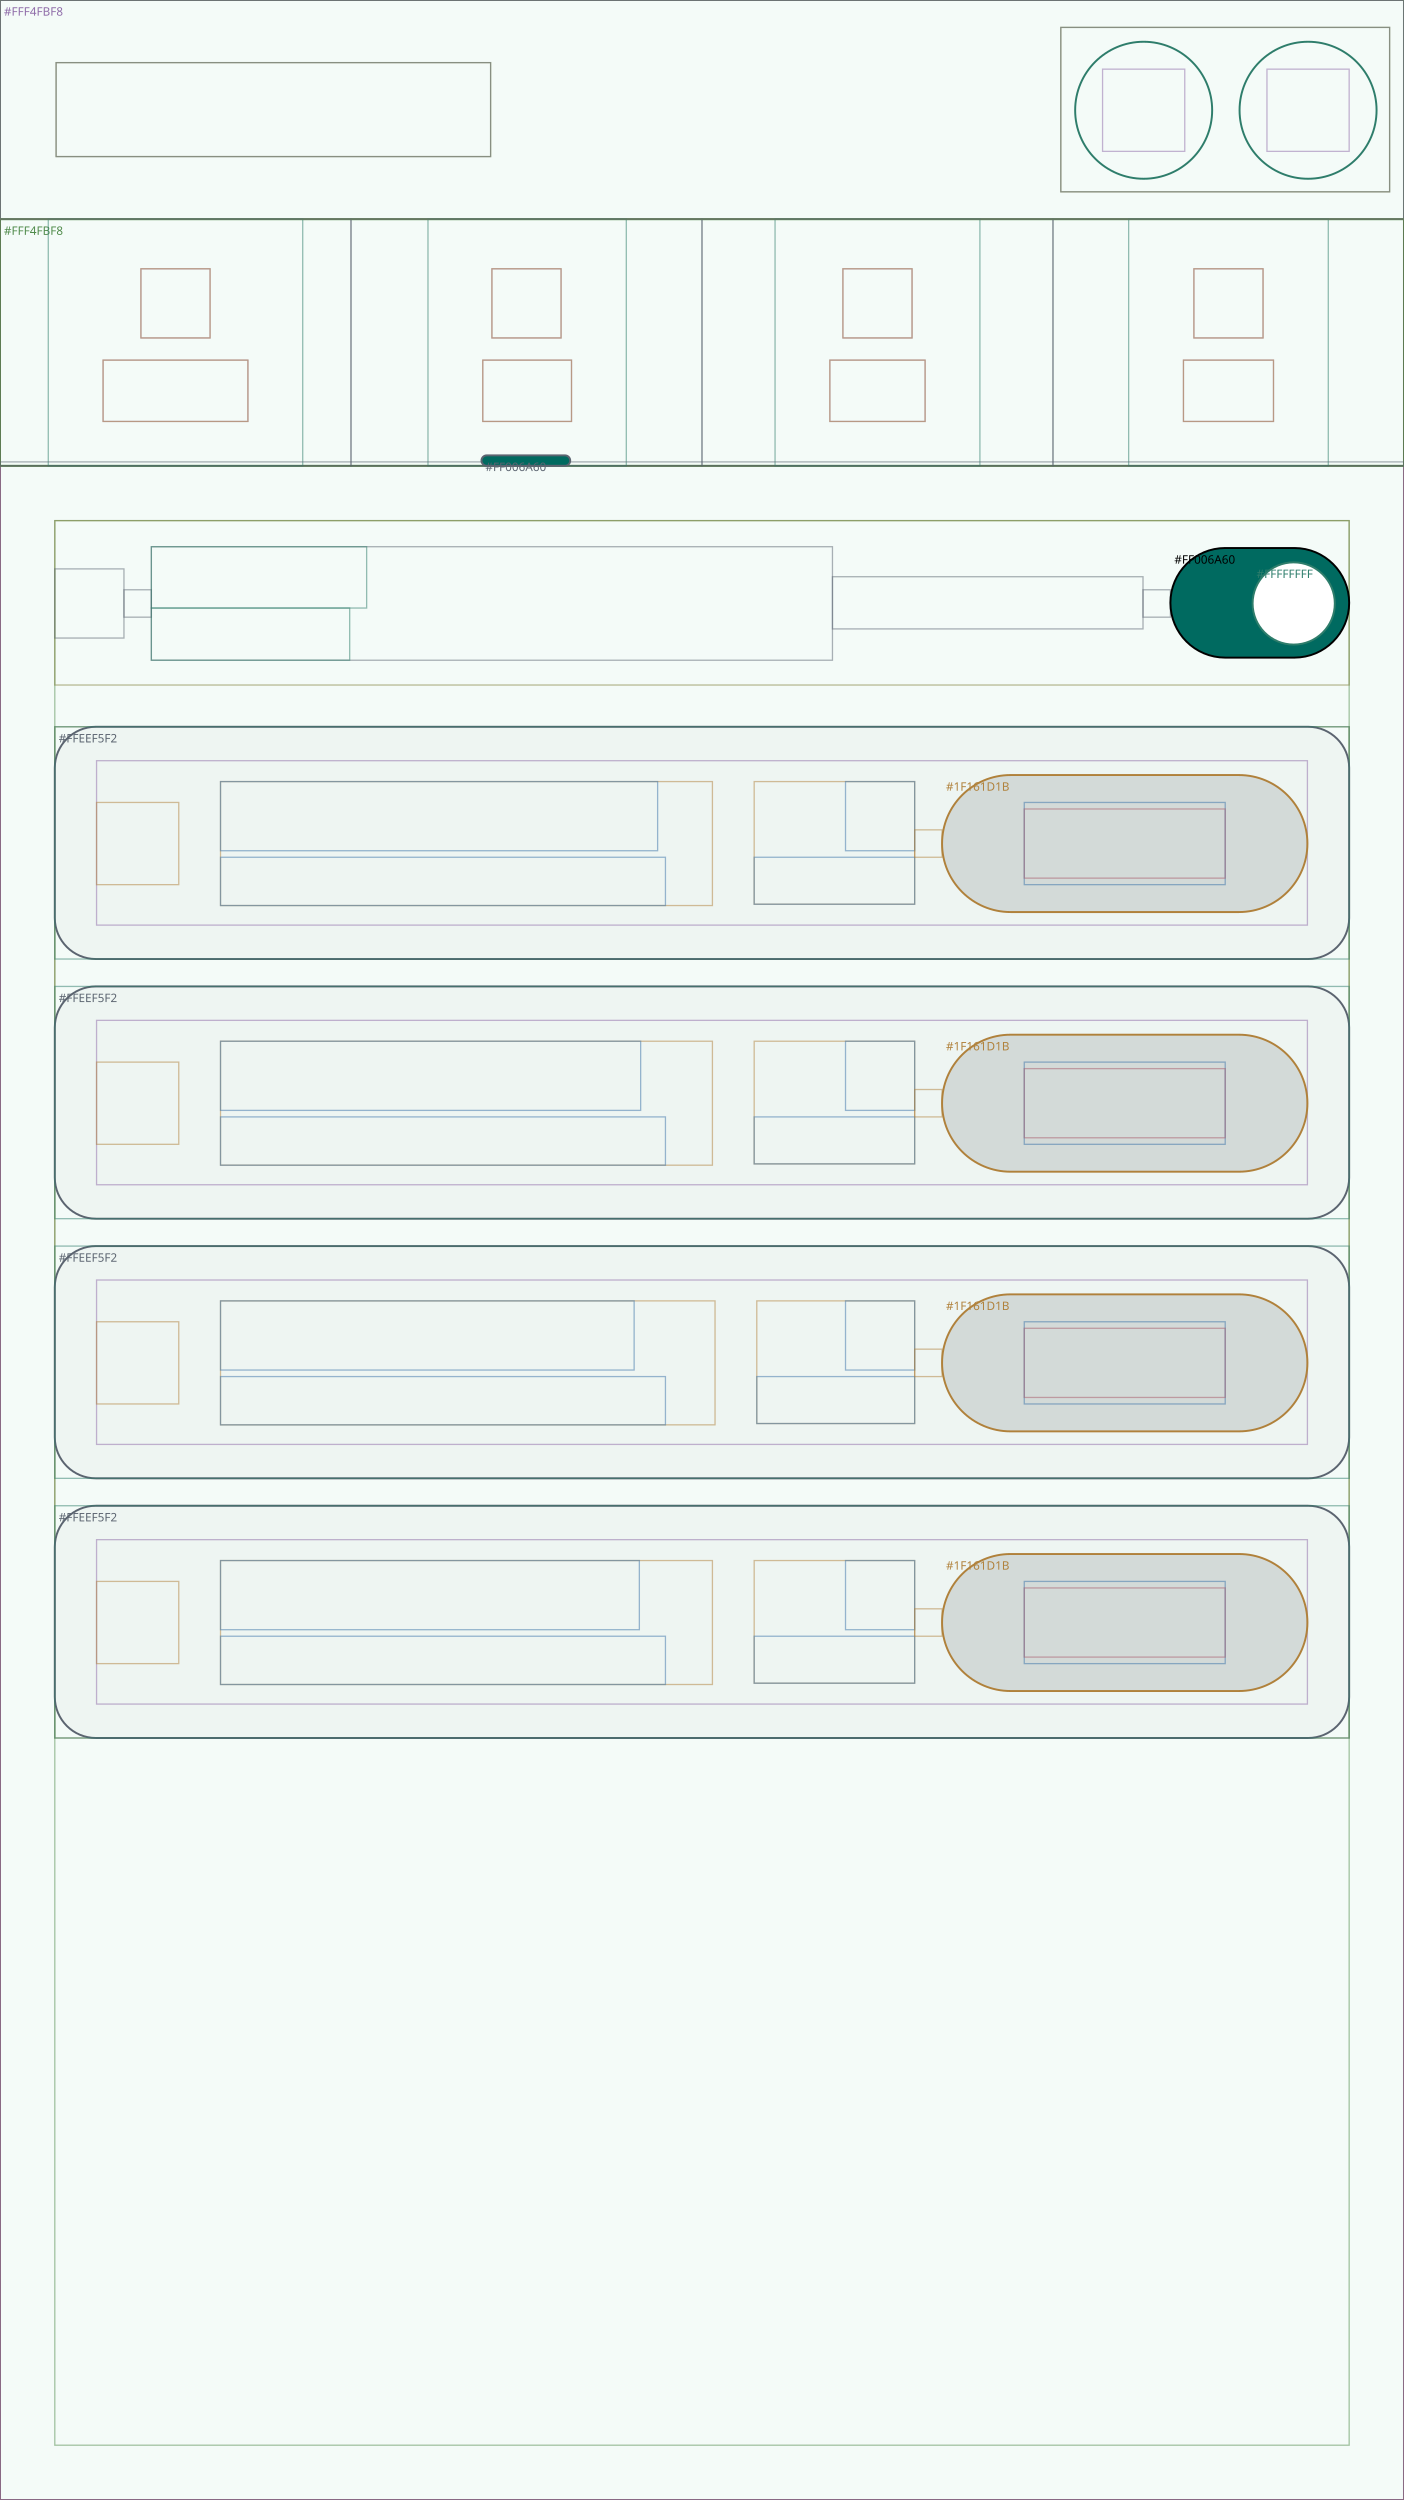
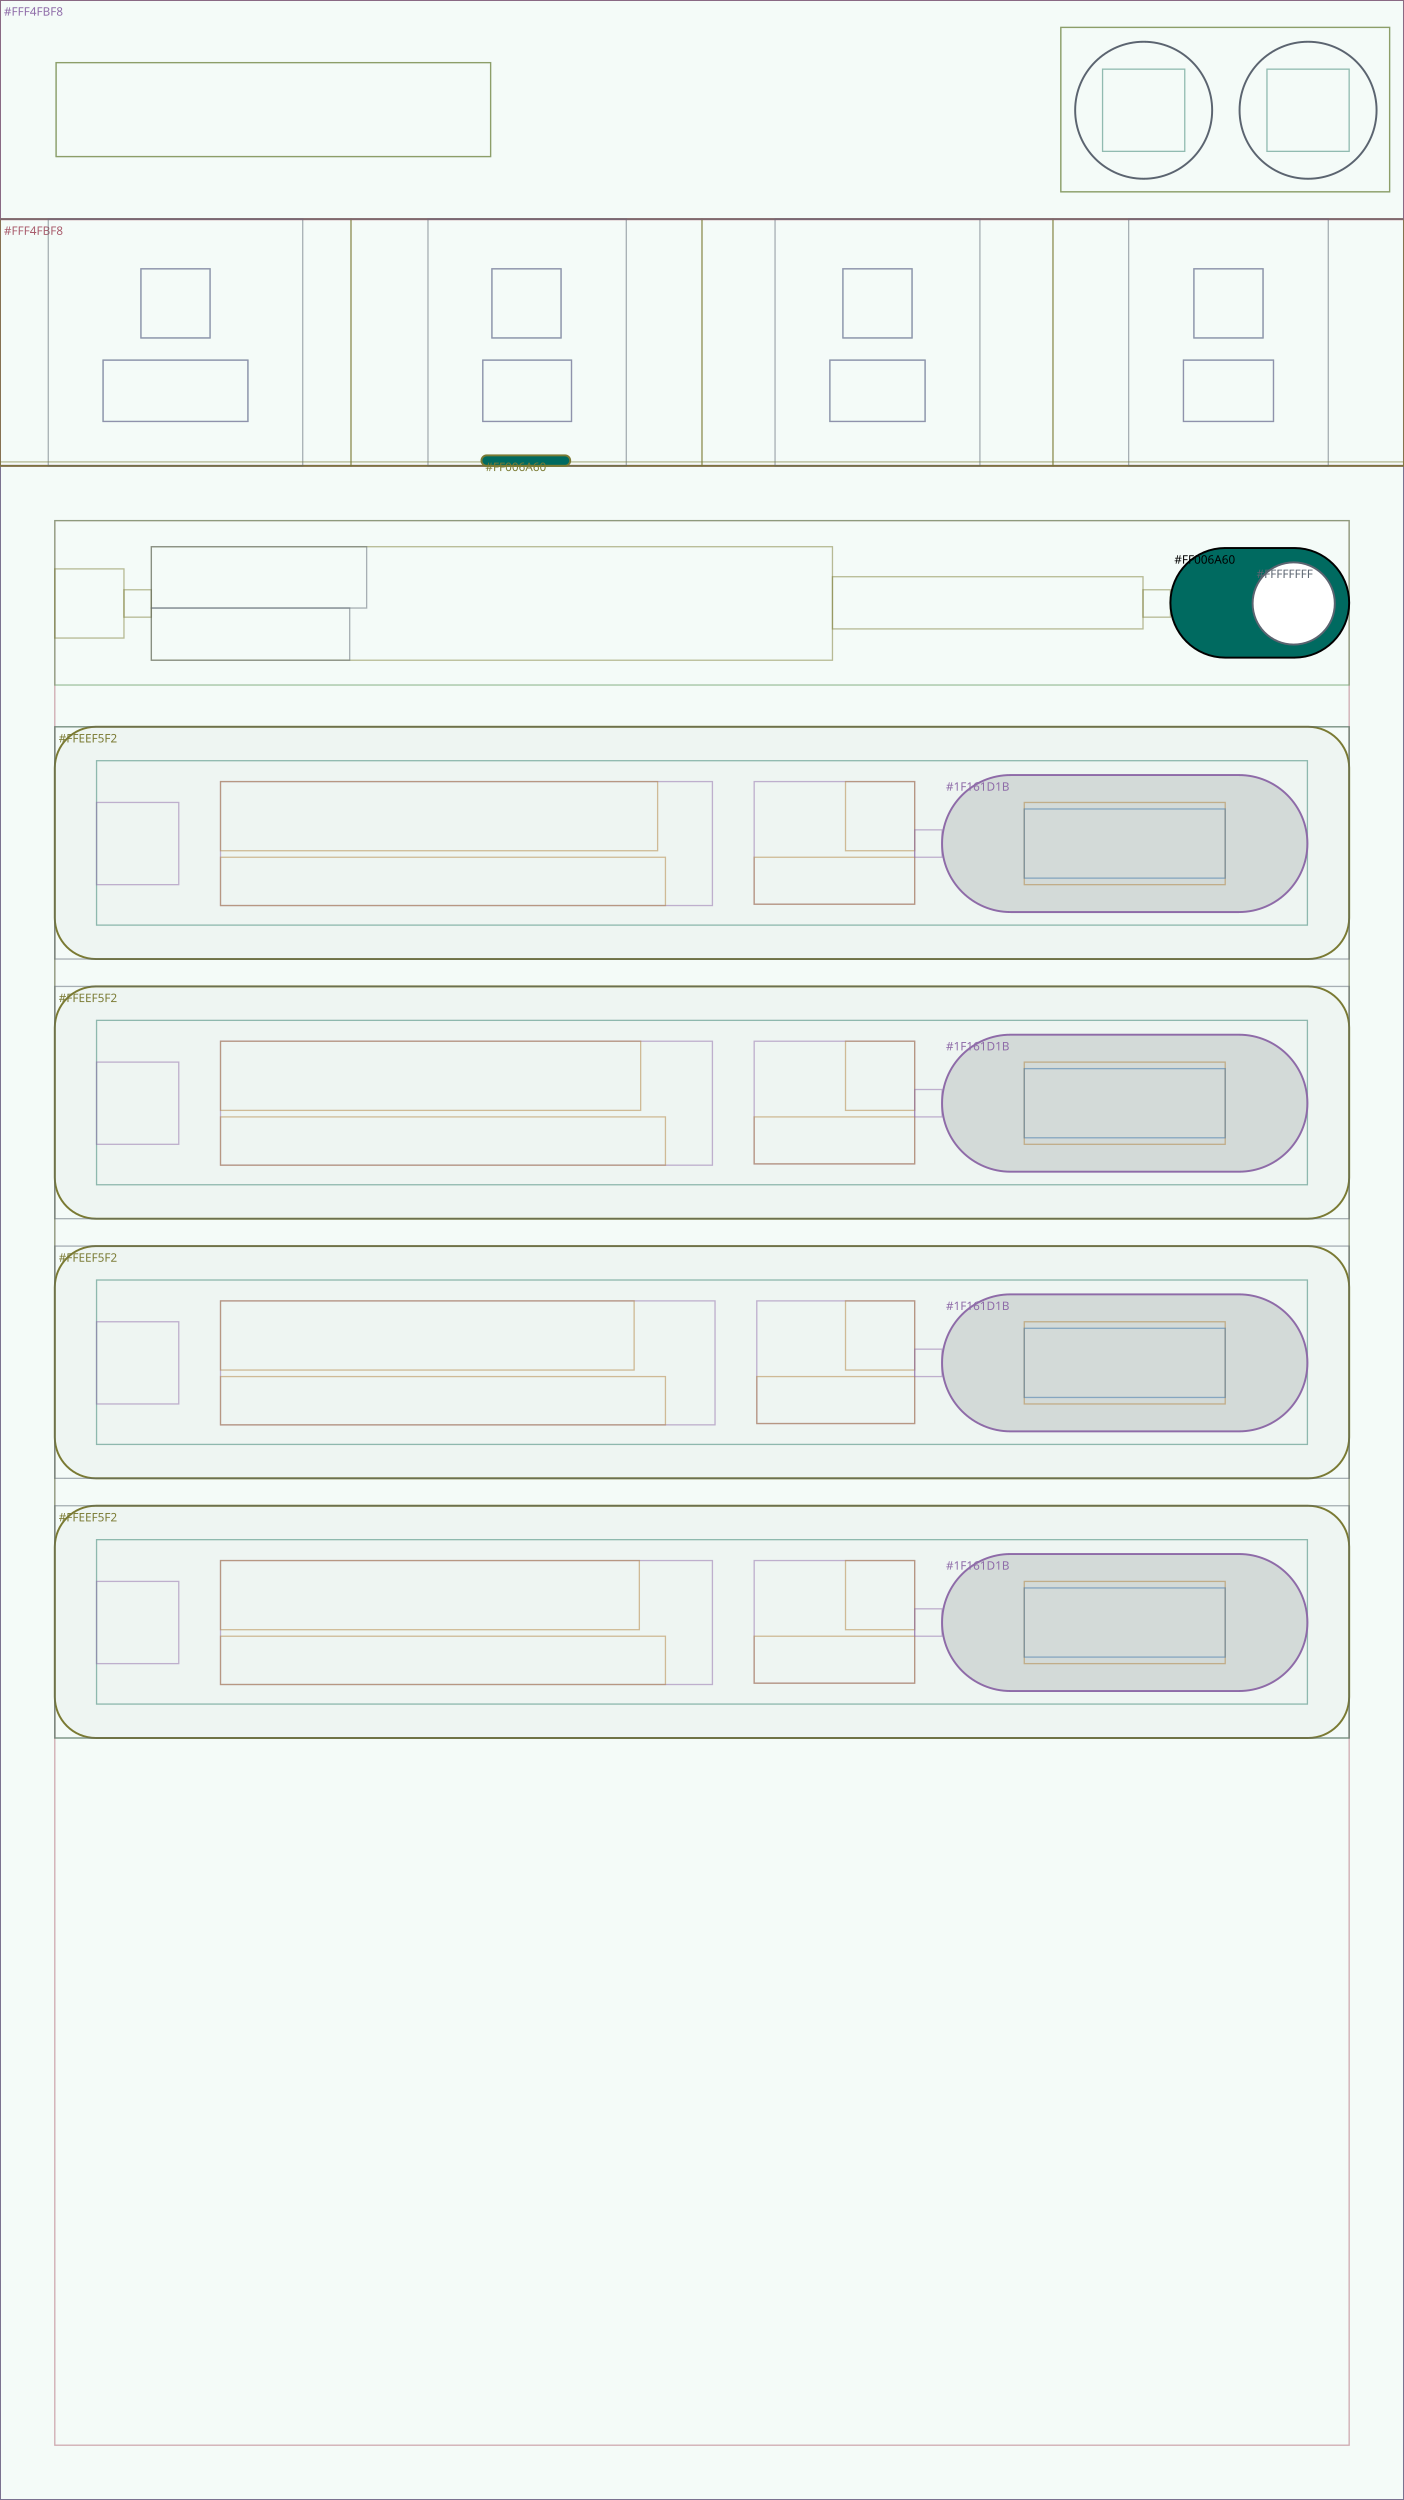
<svg xmlns="http://www.w3.org/2000/svg" viewBox="0 0 1076 1916" width="1076" height="1916" role="img" aria-label="app/PlayStorePhoneScannerBle layout wireframe">
  <rect width="1076" height="1916" fill="#ffffff" />
  <g>
    <rect x="0" y="0" width="1076" height="1916" fill="none" fill-opacity="0" stroke="#5B6470" stroke-width="1" stroke-opacity="0.5" />
  </g>
  <g>
    <rect x="0" y="0" width="1076" height="1916" fill="none" fill-opacity="0" stroke="#2E7D6B" stroke-width="1" stroke-opacity="0.5" />
  </g>
  <g>
    <rect x="0" y="0" width="1076" height="1916" fill="#F4FBF8" fill-opacity="1" stroke="#8E6BA8" stroke-width="1.5" stroke-opacity="1" />
    <text x="3" y="12" font-family="system-ui, sans-serif" font-size="9" fill="#8E6BA8">#FFF4FBF8</text>
  </g>
  <g>
    <rect x="0" y="0" width="1076" height="1916" fill="none" fill-opacity="0" stroke="#B0813B" stroke-width="1" stroke-opacity="0.5" />
  </g>
  <g>
-     <rect x="0" y="0" width="1076" height="1916" fill="none" fill-opacity="0" stroke="#3B72A8" stroke-width="1" stroke-opacity="0.5" />
-   </g>
-   <g>
-     <rect x="0" y="168" width="1076" height="1748" fill="none" fill-opacity="0" stroke="#A85B6B" stroke-width="1" stroke-opacity="0.5" />
-   </g>
-   <g>
-     <rect x="0" y="168" width="1076" height="189" fill="#F4FBF8" fill-opacity="1" stroke="#4F8A4A" stroke-width="1.5" stroke-opacity="1" />
-     <text x="3" y="180" font-family="system-ui, sans-serif" font-size="9" fill="#4F8A4A">#FFF4FBF8</text>
-   </g>
-   <g>
-     <rect x="0" y="168" width="1076" height="189" fill="none" fill-opacity="0" stroke="#7A7A33" stroke-width="1" stroke-opacity="0.5" />
-   </g>
-   <g>
-     <rect x="0" y="168" width="269" height="189" fill="none" fill-opacity="0" stroke="#5B6470" stroke-width="1" stroke-opacity="0.5" />
-   </g>
-   <g>
-     <rect x="37" y="168" width="195" height="189" fill="none" fill-opacity="0" stroke="#2E7D6B" stroke-width="1" stroke-opacity="0.5" />
+     <rect x="0" y="168" width="1076" height="1748" fill="none" fill-opacity="0" stroke="#3B72A8" stroke-width="1" stroke-opacity="0.5" />
+   </g>
+   <g>
+     <rect x="0" y="168" width="1076" height="189" fill="#F4FBF8" fill-opacity="1" stroke="#A85B6B" stroke-width="1.5" stroke-opacity="1" />
+     <text x="3" y="180" font-family="system-ui, sans-serif" font-size="9" fill="#A85B6B">#FFF4FBF8</text>
+   </g>
+   <g>
+     <rect x="0" y="168" width="1076" height="189" fill="none" fill-opacity="0" stroke="#4F8A4A" stroke-width="1" stroke-opacity="0.5" />
+   </g>
+   <g>
+     <rect x="0" y="168" width="269" height="189" fill="none" fill-opacity="0" stroke="#7A7A33" stroke-width="1" stroke-opacity="0.5" />
+   </g>
+   <g>
+     <rect x="37" y="168" width="195" height="189" fill="none" fill-opacity="0" stroke="#5B6470" stroke-width="1" stroke-opacity="0.5" />
+   </g>
+   <g>
+     <rect x="79" y="276" width="111" height="47" fill="none" fill-opacity="0" stroke="#2E7D6B" stroke-width="1" stroke-opacity="0.5" />
  </g>
  <g>
    <rect x="79" y="276" width="111" height="47" fill="none" fill-opacity="0" stroke="#8E6BA8" stroke-width="1" stroke-opacity="0.5" />
  </g>
  <g>
-     <rect x="79" y="276" width="111" height="47" fill="none" fill-opacity="0" stroke="#B0813B" stroke-width="1" stroke-opacity="0.5" />
+     <rect x="108" y="206" width="53" height="53" fill="none" fill-opacity="0" stroke="#2E7D6B" stroke-width="1" stroke-opacity="0.5" />
  </g>
  <g>
    <rect x="108" y="206" width="53" height="53" fill="none" fill-opacity="0" stroke="#8E6BA8" stroke-width="1" stroke-opacity="0.5" />
  </g>
  <g>
-     <rect x="108" y="206" width="53" height="53" fill="none" fill-opacity="0" stroke="#B0813B" stroke-width="1" stroke-opacity="0.5" />
-   </g>
-   <g>
-     <rect x="269" y="168" width="269" height="189" fill="none" fill-opacity="0" stroke="#5B6470" stroke-width="1" stroke-opacity="0.5" />
-   </g>
-   <g>
-     <rect x="328" y="168" width="152" height="189" fill="none" fill-opacity="0" stroke="#2E7D6B" stroke-width="1" stroke-opacity="0.5" />
+     <rect x="269" y="168" width="269" height="189" fill="none" fill-opacity="0" stroke="#7A7A33" stroke-width="1" stroke-opacity="0.5" />
+   </g>
+   <g>
+     <rect x="328" y="168" width="152" height="189" fill="none" fill-opacity="0" stroke="#5B6470" stroke-width="1" stroke-opacity="0.5" />
+   </g>
+   <g>
+     <rect x="370" y="276" width="68" height="47" fill="none" fill-opacity="0" stroke="#2E7D6B" stroke-width="1" stroke-opacity="0.5" />
  </g>
  <g>
    <rect x="370" y="276" width="68" height="47" fill="none" fill-opacity="0" stroke="#8E6BA8" stroke-width="1" stroke-opacity="0.5" />
  </g>
  <g>
-     <rect x="370" y="276" width="68" height="47" fill="none" fill-opacity="0" stroke="#B0813B" stroke-width="1" stroke-opacity="0.5" />
+     <rect x="377" y="206" width="53" height="53" fill="none" fill-opacity="0" stroke="#2E7D6B" stroke-width="1" stroke-opacity="0.5" />
  </g>
  <g>
    <rect x="377" y="206" width="53" height="53" fill="none" fill-opacity="0" stroke="#8E6BA8" stroke-width="1" stroke-opacity="0.5" />
  </g>
  <g>
-     <rect x="377" y="206" width="53" height="53" fill="none" fill-opacity="0" stroke="#B0813B" stroke-width="1" stroke-opacity="0.5" />
-   </g>
-   <g>
-     <rect x="538" y="168" width="269" height="189" fill="none" fill-opacity="0" stroke="#5B6470" stroke-width="1" stroke-opacity="0.5" />
-   </g>
-   <g>
-     <rect x="594" y="168" width="157" height="189" fill="none" fill-opacity="0" stroke="#2E7D6B" stroke-width="1" stroke-opacity="0.5" />
+     <rect x="538" y="168" width="269" height="189" fill="none" fill-opacity="0" stroke="#7A7A33" stroke-width="1" stroke-opacity="0.5" />
+   </g>
+   <g>
+     <rect x="594" y="168" width="157" height="189" fill="none" fill-opacity="0" stroke="#5B6470" stroke-width="1" stroke-opacity="0.5" />
+   </g>
+   <g>
+     <rect x="636" y="276" width="73" height="47" fill="none" fill-opacity="0" stroke="#2E7D6B" stroke-width="1" stroke-opacity="0.5" />
  </g>
  <g>
    <rect x="636" y="276" width="73" height="47" fill="none" fill-opacity="0" stroke="#8E6BA8" stroke-width="1" stroke-opacity="0.5" />
  </g>
  <g>
-     <rect x="636" y="276" width="73" height="47" fill="none" fill-opacity="0" stroke="#B0813B" stroke-width="1" stroke-opacity="0.5" />
+     <rect x="646" y="206" width="53" height="53" fill="none" fill-opacity="0" stroke="#2E7D6B" stroke-width="1" stroke-opacity="0.5" />
  </g>
  <g>
    <rect x="646" y="206" width="53" height="53" fill="none" fill-opacity="0" stroke="#8E6BA8" stroke-width="1" stroke-opacity="0.5" />
  </g>
  <g>
-     <rect x="646" y="206" width="53" height="53" fill="none" fill-opacity="0" stroke="#B0813B" stroke-width="1" stroke-opacity="0.5" />
-   </g>
-   <g>
-     <rect x="807" y="168" width="269" height="189" fill="none" fill-opacity="0" stroke="#5B6470" stroke-width="1" stroke-opacity="0.5" />
-   </g>
-   <g>
-     <rect x="865" y="168" width="153" height="189" fill="none" fill-opacity="0" stroke="#2E7D6B" stroke-width="1" stroke-opacity="0.5" />
+     <rect x="807" y="168" width="269" height="189" fill="none" fill-opacity="0" stroke="#7A7A33" stroke-width="1" stroke-opacity="0.5" />
+   </g>
+   <g>
+     <rect x="865" y="168" width="153" height="189" fill="none" fill-opacity="0" stroke="#5B6470" stroke-width="1" stroke-opacity="0.5" />
+   </g>
+   <g>
+     <rect x="907" y="276" width="69" height="47" fill="none" fill-opacity="0" stroke="#2E7D6B" stroke-width="1" stroke-opacity="0.5" />
  </g>
  <g>
    <rect x="907" y="276" width="69" height="47" fill="none" fill-opacity="0" stroke="#8E6BA8" stroke-width="1" stroke-opacity="0.5" />
  </g>
  <g>
-     <rect x="907" y="276" width="69" height="47" fill="none" fill-opacity="0" stroke="#B0813B" stroke-width="1" stroke-opacity="0.5" />
+     <rect x="915" y="206" width="53" height="53" fill="none" fill-opacity="0" stroke="#2E7D6B" stroke-width="1" stroke-opacity="0.5" />
  </g>
  <g>
    <rect x="915" y="206" width="53" height="53" fill="none" fill-opacity="0" stroke="#8E6BA8" stroke-width="1" stroke-opacity="0.5" />
  </g>
  <g>
-     <rect x="915" y="206" width="53" height="53" fill="none" fill-opacity="0" stroke="#B0813B" stroke-width="1" stroke-opacity="0.5" />
-   </g>
-   <g>
-     <rect x="0" y="354" width="1076" height="3" fill="none" fill-opacity="0" stroke="#5B6470" stroke-width="1" stroke-opacity="0.5" />
-   </g>
-   <g>
-     <path d="M373,349 H433 A4,4 0 0 1 437,353 V353 A4,4 0 0 1 433,357 H373 A4,4 0 0 1 369,353 V353 A4,4 0 0 1 373,349 Z" fill="#006A60" fill-opacity="1" stroke="#5B6470" stroke-width="1.5" stroke-opacity="1" />
-     <text x="372" y="361" font-family="system-ui, sans-serif" font-size="9" fill="#5B6470">#FF006A60</text>
-   </g>
-   <g>
-     <rect x="42" y="399" width="992" height="1475" fill="none" fill-opacity="0" stroke="#4F8A4A" stroke-width="1" stroke-opacity="0.5" />
-   </g>
-   <g>
-     <rect x="42" y="399" width="992" height="126" fill="none" fill-opacity="0" stroke="#7A7A33" stroke-width="1" stroke-opacity="0.5" />
-   </g>
-   <g>
-     <rect x="42" y="436" width="53" height="53" fill="none" fill-opacity="0" stroke="#5B6470" stroke-width="1" stroke-opacity="0.5" />
-   </g>
-   <g>
-     <rect x="95" y="452" width="21" height="21" fill="none" fill-opacity="0" stroke="#5B6470" stroke-width="1" stroke-opacity="0.5" />
-   </g>
-   <g>
-     <rect x="116" y="419" width="522" height="87" fill="none" fill-opacity="0" stroke="#5B6470" stroke-width="1" stroke-opacity="0.5" />
-   </g>
-   <g>
-     <rect x="116" y="419" width="165" height="47" fill="none" fill-opacity="0" stroke="#2E7D6B" stroke-width="1" stroke-opacity="0.5" />
-   </g>
-   <g>
-     <rect x="116" y="466" width="152" height="40" fill="none" fill-opacity="0" stroke="#2E7D6B" stroke-width="1" stroke-opacity="0.5" />
-   </g>
-   <g>
-     <rect x="638" y="442" width="238" height="40" fill="none" fill-opacity="0" stroke="#5B6470" stroke-width="1" stroke-opacity="0.5" />
-   </g>
-   <g>
-     <rect x="876" y="452" width="21" height="21" fill="none" fill-opacity="0" stroke="#5B6470" stroke-width="1" stroke-opacity="0.5" />
+     <rect x="0" y="354" width="1076" height="3" fill="none" fill-opacity="0" stroke="#7A7A33" stroke-width="1" stroke-opacity="0.5" />
+   </g>
+   <g>
+     <path d="M373,349 H433 A4,4 0 0 1 437,353 V353 A4,4 0 0 1 433,357 H373 A4,4 0 0 1 369,353 V353 A4,4 0 0 1 373,349 Z" fill="#006A60" fill-opacity="1" stroke="#7A7A33" stroke-width="1.5" stroke-opacity="1" />
+     <text x="372" y="361" font-family="system-ui, sans-serif" font-size="9" fill="#7A7A33">#FF006A60</text>
+   </g>
+   <g>
+     <rect x="42" y="399" width="992" height="1475" fill="none" fill-opacity="0" stroke="#A85B6B" stroke-width="1" stroke-opacity="0.5" />
+   </g>
+   <g>
+     <rect x="42" y="399" width="992" height="126" fill="none" fill-opacity="0" stroke="#4F8A4A" stroke-width="1" stroke-opacity="0.5" />
+   </g>
+   <g>
+     <rect x="42" y="436" width="53" height="53" fill="none" fill-opacity="0" stroke="#7A7A33" stroke-width="1" stroke-opacity="0.5" />
+   </g>
+   <g>
+     <rect x="95" y="452" width="21" height="21" fill="none" fill-opacity="0" stroke="#7A7A33" stroke-width="1" stroke-opacity="0.5" />
+   </g>
+   <g>
+     <rect x="116" y="419" width="522" height="87" fill="none" fill-opacity="0" stroke="#7A7A33" stroke-width="1" stroke-opacity="0.5" />
+   </g>
+   <g>
+     <rect x="116" y="419" width="165" height="47" fill="none" fill-opacity="0" stroke="#5B6470" stroke-width="1" stroke-opacity="0.5" />
+   </g>
+   <g>
+     <rect x="116" y="466" width="152" height="40" fill="none" fill-opacity="0" stroke="#5B6470" stroke-width="1" stroke-opacity="0.5" />
+   </g>
+   <g>
+     <rect x="638" y="442" width="238" height="40" fill="none" fill-opacity="0" stroke="#7A7A33" stroke-width="1" stroke-opacity="0.5" />
+   </g>
+   <g>
+     <rect x="876" y="452" width="21" height="21" fill="none" fill-opacity="0" stroke="#7A7A33" stroke-width="1" stroke-opacity="0.5" />
  </g>
  <g>
    <path d="M939,420 H992 A42,42 0 0 1 1034,462 V462 A42,42 0 0 1 992,504 H939 A42,42 0 0 1 897,462 V462 A42,42 0 0 1 939,420 Z" fill="#006A60" fill-opacity="1" stroke="#000000" stroke-width="1.5" stroke-opacity="1" />
    <text x="900" y="432" font-family="system-ui, sans-serif" font-size="9" fill="#000000">#FF006A60</text>
  </g>
  <g>
-     <path d="M991.5,431 H991.5 A31.5,31.5 0 0 1 1023,462.5 V462.5 A31.5,31.5 0 0 1 991.5,494 H991.5 A31.5,31.5 0 0 1 960,462.5 V462.5 A31.5,31.5 0 0 1 991.5,431 Z" fill="#FFFFFF" fill-opacity="1" stroke="#2E7D6B" stroke-width="1.5" stroke-opacity="1" />
-     <text x="963" y="443" font-family="system-ui, sans-serif" font-size="9" fill="#2E7D6B">#FFFFFFFF</text>
-   </g>
-   <g>
-     <rect x="42" y="557" width="992" height="775" fill="none" fill-opacity="0" stroke="#7A7A33" stroke-width="1" stroke-opacity="0.5" />
-   </g>
-   <g>
-     <path d="M73.5,557 H1002.5 A31.5,31.5 0 0 1 1034,588.5 V703.5 A31.5,31.5 0 0 1 1002.5,735 H73.5 A31.5,31.5 0 0 1 42,703.5 V588.5 A31.5,31.5 0 0 1 73.5,557 Z" fill="#EEF5F2" fill-opacity="1" stroke="#5B6470" stroke-width="1.5" stroke-opacity="1" />
-     <text x="45" y="569" font-family="system-ui, sans-serif" font-size="9" fill="#5B6470">#FFEEF5F2</text>
-   </g>
-   <g>
-     <rect x="42" y="557" width="992" height="178" fill="none" fill-opacity="0" stroke="#2E7D6B" stroke-width="1" stroke-opacity="0.5" />
-   </g>
-   <g>
-     <rect x="74" y="583" width="928" height="126" fill="none" fill-opacity="0" stroke="#8E6BA8" stroke-width="1" stroke-opacity="0.5" />
-   </g>
-   <g>
-     <rect x="74" y="615" width="63" height="63" fill="none" fill-opacity="0" stroke="#B0813B" stroke-width="1" stroke-opacity="0.5" />
-   </g>
-   <g>
-     <rect x="169" y="599" width="377" height="95" fill="none" fill-opacity="0" stroke="#B0813B" stroke-width="1" stroke-opacity="0.5" />
-   </g>
-   <g>
-     <rect x="169" y="599" width="335" height="53" fill="none" fill-opacity="0" stroke="#3B72A8" stroke-width="1" stroke-opacity="0.5" />
-   </g>
-   <g>
-     <rect x="169" y="657" width="341" height="37" fill="none" fill-opacity="0" stroke="#3B72A8" stroke-width="1" stroke-opacity="0.5" />
-   </g>
-   <g>
-     <rect x="578" y="599" width="123" height="94" fill="none" fill-opacity="0" stroke="#B0813B" stroke-width="1" stroke-opacity="0.5" />
-   </g>
-   <g>
-     <rect x="648" y="599" width="53" height="53" fill="none" fill-opacity="0" stroke="#3B72A8" stroke-width="1" stroke-opacity="0.5" />
-   </g>
-   <g>
-     <rect x="578" y="657" width="123" height="36" fill="none" fill-opacity="0" stroke="#3B72A8" stroke-width="1" stroke-opacity="0.5" />
-   </g>
-   <g>
-     <rect x="701" y="636" width="21" height="21" fill="none" fill-opacity="0" stroke="#B0813B" stroke-width="1" stroke-opacity="0.5" />
-   </g>
-   <g>
-     <path d="M774.5,594 H949.5 A52.5,52.5 0 0 1 1002,646.5 V646.5 A52.5,52.5 0 0 1 949.5,699 H774.5 A52.5,52.5 0 0 1 722,646.5 V646.5 A52.5,52.5 0 0 1 774.5,594 Z" fill="#161D1B" fill-opacity="0.122" stroke="#B0813B" stroke-width="1.5" stroke-opacity="1" />
-     <text x="725" y="606" font-family="system-ui, sans-serif" font-size="9" fill="#B0813B">#1F161D1B</text>
-   </g>
-   <g>
-     <rect x="785" y="615" width="154" height="63" fill="none" fill-opacity="0" stroke="#3B72A8" stroke-width="1" stroke-opacity="0.5" />
-   </g>
-   <g>
-     <rect x="785" y="620" width="154" height="53" fill="none" fill-opacity="0" stroke="#A85B6B" stroke-width="1" stroke-opacity="0.5" />
-   </g>
-   <g>
-     <path d="M73.5,756 H1002.5 A31.5,31.5 0 0 1 1034,787.5 V902.5 A31.5,31.5 0 0 1 1002.5,934 H73.5 A31.5,31.5 0 0 1 42,902.5 V787.5 A31.5,31.5 0 0 1 73.5,756 Z" fill="#EEF5F2" fill-opacity="1" stroke="#5B6470" stroke-width="1.5" stroke-opacity="1" />
-     <text x="45" y="768" font-family="system-ui, sans-serif" font-size="9" fill="#5B6470">#FFEEF5F2</text>
-   </g>
-   <g>
-     <rect x="42" y="756" width="992" height="178" fill="none" fill-opacity="0" stroke="#2E7D6B" stroke-width="1" stroke-opacity="0.5" />
-   </g>
-   <g>
-     <rect x="74" y="782" width="928" height="126" fill="none" fill-opacity="0" stroke="#8E6BA8" stroke-width="1" stroke-opacity="0.5" />
-   </g>
-   <g>
-     <rect x="74" y="814" width="63" height="63" fill="none" fill-opacity="0" stroke="#B0813B" stroke-width="1" stroke-opacity="0.5" />
-   </g>
-   <g>
-     <rect x="169" y="798" width="377" height="95" fill="none" fill-opacity="0" stroke="#B0813B" stroke-width="1" stroke-opacity="0.5" />
-   </g>
-   <g>
-     <rect x="169" y="798" width="322" height="53" fill="none" fill-opacity="0" stroke="#3B72A8" stroke-width="1" stroke-opacity="0.5" />
-   </g>
-   <g>
-     <rect x="169" y="856" width="341" height="37" fill="none" fill-opacity="0" stroke="#3B72A8" stroke-width="1" stroke-opacity="0.5" />
-   </g>
-   <g>
-     <rect x="578" y="798" width="123" height="94" fill="none" fill-opacity="0" stroke="#B0813B" stroke-width="1" stroke-opacity="0.5" />
-   </g>
-   <g>
-     <rect x="648" y="798" width="53" height="53" fill="none" fill-opacity="0" stroke="#3B72A8" stroke-width="1" stroke-opacity="0.5" />
-   </g>
-   <g>
-     <rect x="578" y="856" width="123" height="36" fill="none" fill-opacity="0" stroke="#3B72A8" stroke-width="1" stroke-opacity="0.5" />
-   </g>
-   <g>
-     <rect x="701" y="835" width="21" height="21" fill="none" fill-opacity="0" stroke="#B0813B" stroke-width="1" stroke-opacity="0.5" />
-   </g>
-   <g>
-     <path d="M774.5,793 H949.5 A52.5,52.5 0 0 1 1002,845.5 V845.5 A52.5,52.5 0 0 1 949.5,898 H774.5 A52.5,52.5 0 0 1 722,845.5 V845.5 A52.5,52.5 0 0 1 774.5,793 Z" fill="#161D1B" fill-opacity="0.122" stroke="#B0813B" stroke-width="1.5" stroke-opacity="1" />
-     <text x="725" y="805" font-family="system-ui, sans-serif" font-size="9" fill="#B0813B">#1F161D1B</text>
-   </g>
-   <g>
-     <rect x="785" y="814" width="154" height="63" fill="none" fill-opacity="0" stroke="#3B72A8" stroke-width="1" stroke-opacity="0.5" />
-   </g>
-   <g>
-     <rect x="785" y="819" width="154" height="53" fill="none" fill-opacity="0" stroke="#A85B6B" stroke-width="1" stroke-opacity="0.5" />
-   </g>
-   <g>
-     <path d="M73.5,955 H1002.5 A31.5,31.5 0 0 1 1034,986.5 V1101.5 A31.5,31.5 0 0 1 1002.5,1133 H73.5 A31.5,31.5 0 0 1 42,1101.5 V986.5 A31.5,31.5 0 0 1 73.5,955 Z" fill="#EEF5F2" fill-opacity="1" stroke="#5B6470" stroke-width="1.5" stroke-opacity="1" />
-     <text x="45" y="967" font-family="system-ui, sans-serif" font-size="9" fill="#5B6470">#FFEEF5F2</text>
-   </g>
-   <g>
-     <rect x="42" y="955" width="992" height="178" fill="none" fill-opacity="0" stroke="#2E7D6B" stroke-width="1" stroke-opacity="0.5" />
-   </g>
-   <g>
-     <rect x="74" y="981" width="928" height="126" fill="none" fill-opacity="0" stroke="#8E6BA8" stroke-width="1" stroke-opacity="0.5" />
-   </g>
-   <g>
-     <rect x="74" y="1013" width="63" height="63" fill="none" fill-opacity="0" stroke="#B0813B" stroke-width="1" stroke-opacity="0.5" />
-   </g>
-   <g>
-     <rect x="169" y="997" width="379" height="95" fill="none" fill-opacity="0" stroke="#B0813B" stroke-width="1" stroke-opacity="0.5" />
-   </g>
-   <g>
-     <rect x="169" y="997" width="317" height="53" fill="none" fill-opacity="0" stroke="#3B72A8" stroke-width="1" stroke-opacity="0.5" />
-   </g>
-   <g>
-     <rect x="169" y="1055" width="341" height="37" fill="none" fill-opacity="0" stroke="#3B72A8" stroke-width="1" stroke-opacity="0.5" />
-   </g>
-   <g>
-     <rect x="580" y="997" width="121" height="94" fill="none" fill-opacity="0" stroke="#B0813B" stroke-width="1" stroke-opacity="0.5" />
-   </g>
-   <g>
-     <rect x="648" y="997" width="53" height="53" fill="none" fill-opacity="0" stroke="#3B72A8" stroke-width="1" stroke-opacity="0.5" />
-   </g>
-   <g>
-     <rect x="580" y="1055" width="121" height="36" fill="none" fill-opacity="0" stroke="#3B72A8" stroke-width="1" stroke-opacity="0.5" />
-   </g>
-   <g>
-     <rect x="701" y="1034" width="21" height="21" fill="none" fill-opacity="0" stroke="#B0813B" stroke-width="1" stroke-opacity="0.5" />
-   </g>
-   <g>
-     <path d="M774.5,992 H949.5 A52.5,52.5 0 0 1 1002,1044.5 V1044.5 A52.5,52.5 0 0 1 949.5,1097 H774.5 A52.5,52.5 0 0 1 722,1044.5 V1044.5 A52.5,52.5 0 0 1 774.5,992 Z" fill="#161D1B" fill-opacity="0.122" stroke="#B0813B" stroke-width="1.5" stroke-opacity="1" />
-     <text x="725" y="1004" font-family="system-ui, sans-serif" font-size="9" fill="#B0813B">#1F161D1B</text>
-   </g>
-   <g>
-     <rect x="785" y="1013" width="154" height="63" fill="none" fill-opacity="0" stroke="#3B72A8" stroke-width="1" stroke-opacity="0.5" />
-   </g>
-   <g>
-     <rect x="785" y="1018" width="154" height="53" fill="none" fill-opacity="0" stroke="#A85B6B" stroke-width="1" stroke-opacity="0.5" />
-   </g>
-   <g>
-     <path d="M73.5,1154 H1002.5 A31.5,31.5 0 0 1 1034,1185.5 V1300.5 A31.5,31.5 0 0 1 1002.5,1332 H73.5 A31.5,31.5 0 0 1 42,1300.5 V1185.5 A31.5,31.5 0 0 1 73.5,1154 Z" fill="#EEF5F2" fill-opacity="1" stroke="#5B6470" stroke-width="1.5" stroke-opacity="1" />
-     <text x="45" y="1166" font-family="system-ui, sans-serif" font-size="9" fill="#5B6470">#FFEEF5F2</text>
-   </g>
-   <g>
-     <rect x="42" y="1154" width="992" height="178" fill="none" fill-opacity="0" stroke="#2E7D6B" stroke-width="1" stroke-opacity="0.5" />
-   </g>
-   <g>
-     <rect x="74" y="1180" width="928" height="126" fill="none" fill-opacity="0" stroke="#8E6BA8" stroke-width="1" stroke-opacity="0.5" />
-   </g>
-   <g>
-     <rect x="74" y="1212" width="63" height="63" fill="none" fill-opacity="0" stroke="#B0813B" stroke-width="1" stroke-opacity="0.5" />
-   </g>
-   <g>
-     <rect x="169" y="1196" width="377" height="95" fill="none" fill-opacity="0" stroke="#B0813B" stroke-width="1" stroke-opacity="0.5" />
-   </g>
-   <g>
-     <rect x="169" y="1196" width="321" height="53" fill="none" fill-opacity="0" stroke="#3B72A8" stroke-width="1" stroke-opacity="0.5" />
-   </g>
-   <g>
-     <rect x="169" y="1254" width="341" height="37" fill="none" fill-opacity="0" stroke="#3B72A8" stroke-width="1" stroke-opacity="0.5" />
-   </g>
-   <g>
-     <rect x="578" y="1196" width="123" height="94" fill="none" fill-opacity="0" stroke="#B0813B" stroke-width="1" stroke-opacity="0.5" />
-   </g>
-   <g>
-     <rect x="648" y="1196" width="53" height="53" fill="none" fill-opacity="0" stroke="#3B72A8" stroke-width="1" stroke-opacity="0.5" />
-   </g>
-   <g>
-     <rect x="578" y="1254" width="123" height="36" fill="none" fill-opacity="0" stroke="#3B72A8" stroke-width="1" stroke-opacity="0.5" />
-   </g>
-   <g>
-     <rect x="701" y="1233" width="21" height="21" fill="none" fill-opacity="0" stroke="#B0813B" stroke-width="1" stroke-opacity="0.5" />
-   </g>
-   <g>
-     <path d="M774.5,1191 H949.5 A52.5,52.5 0 0 1 1002,1243.5 V1243.5 A52.5,52.5 0 0 1 949.5,1296 H774.5 A52.5,52.5 0 0 1 722,1243.5 V1243.5 A52.5,52.5 0 0 1 774.5,1191 Z" fill="#161D1B" fill-opacity="0.122" stroke="#B0813B" stroke-width="1.5" stroke-opacity="1" />
-     <text x="725" y="1203" font-family="system-ui, sans-serif" font-size="9" fill="#B0813B">#1F161D1B</text>
-   </g>
-   <g>
-     <rect x="785" y="1212" width="154" height="63" fill="none" fill-opacity="0" stroke="#3B72A8" stroke-width="1" stroke-opacity="0.5" />
-   </g>
-   <g>
-     <rect x="785" y="1217" width="154" height="53" fill="none" fill-opacity="0" stroke="#A85B6B" stroke-width="1" stroke-opacity="0.5" />
+     <path d="M991.5,431 H991.5 A31.5,31.5 0 0 1 1023,462.5 V462.5 A31.5,31.5 0 0 1 991.5,494 H991.5 A31.5,31.5 0 0 1 960,462.5 V462.5 A31.5,31.5 0 0 1 991.5,431 Z" fill="#FFFFFF" fill-opacity="1" stroke="#5B6470" stroke-width="1.5" stroke-opacity="1" />
+     <text x="963" y="443" font-family="system-ui, sans-serif" font-size="9" fill="#5B6470">#FFFFFFFF</text>
+   </g>
+   <g>
+     <rect x="42" y="557" width="992" height="775" fill="none" fill-opacity="0" stroke="#4F8A4A" stroke-width="1" stroke-opacity="0.5" />
+   </g>
+   <g>
+     <path d="M73.5,557 H1002.5 A31.5,31.5 0 0 1 1034,588.5 V703.5 A31.5,31.5 0 0 1 1002.5,735 H73.5 A31.5,31.5 0 0 1 42,703.5 V588.5 A31.5,31.5 0 0 1 73.5,557 Z" fill="#EEF5F2" fill-opacity="1" stroke="#7A7A33" stroke-width="1.5" stroke-opacity="1" />
+     <text x="45" y="569" font-family="system-ui, sans-serif" font-size="9" fill="#7A7A33">#FFEEF5F2</text>
+   </g>
+   <g>
+     <rect x="42" y="557" width="992" height="178" fill="none" fill-opacity="0" stroke="#5B6470" stroke-width="1" stroke-opacity="0.5" />
+   </g>
+   <g>
+     <rect x="74" y="583" width="928" height="126" fill="none" fill-opacity="0" stroke="#2E7D6B" stroke-width="1" stroke-opacity="0.5" />
+   </g>
+   <g>
+     <rect x="74" y="615" width="63" height="63" fill="none" fill-opacity="0" stroke="#8E6BA8" stroke-width="1" stroke-opacity="0.5" />
+   </g>
+   <g>
+     <rect x="169" y="599" width="377" height="95" fill="none" fill-opacity="0" stroke="#8E6BA8" stroke-width="1" stroke-opacity="0.5" />
+   </g>
+   <g>
+     <rect x="169" y="599" width="335" height="53" fill="none" fill-opacity="0" stroke="#B0813B" stroke-width="1" stroke-opacity="0.5" />
+   </g>
+   <g>
+     <rect x="169" y="657" width="341" height="37" fill="none" fill-opacity="0" stroke="#B0813B" stroke-width="1" stroke-opacity="0.5" />
+   </g>
+   <g>
+     <rect x="578" y="599" width="123" height="94" fill="none" fill-opacity="0" stroke="#8E6BA8" stroke-width="1" stroke-opacity="0.5" />
+   </g>
+   <g>
+     <rect x="648" y="599" width="53" height="53" fill="none" fill-opacity="0" stroke="#B0813B" stroke-width="1" stroke-opacity="0.5" />
+   </g>
+   <g>
+     <rect x="578" y="657" width="123" height="36" fill="none" fill-opacity="0" stroke="#B0813B" stroke-width="1" stroke-opacity="0.5" />
+   </g>
+   <g>
+     <rect x="701" y="636" width="21" height="21" fill="none" fill-opacity="0" stroke="#8E6BA8" stroke-width="1" stroke-opacity="0.5" />
+   </g>
+   <g>
+     <path d="M774.5,594 H949.5 A52.5,52.5 0 0 1 1002,646.5 V646.5 A52.5,52.5 0 0 1 949.5,699 H774.5 A52.5,52.5 0 0 1 722,646.5 V646.5 A52.5,52.5 0 0 1 774.5,594 Z" fill="#161D1B" fill-opacity="0.122" stroke="#8E6BA8" stroke-width="1.5" stroke-opacity="1" />
+     <text x="725" y="606" font-family="system-ui, sans-serif" font-size="9" fill="#8E6BA8">#1F161D1B</text>
+   </g>
+   <g>
+     <rect x="785" y="615" width="154" height="63" fill="none" fill-opacity="0" stroke="#B0813B" stroke-width="1" stroke-opacity="0.5" />
+   </g>
+   <g>
+     <rect x="785" y="620" width="154" height="53" fill="none" fill-opacity="0" stroke="#3B72A8" stroke-width="1" stroke-opacity="0.5" />
+   </g>
+   <g>
+     <path d="M73.5,756 H1002.5 A31.5,31.5 0 0 1 1034,787.5 V902.5 A31.5,31.5 0 0 1 1002.5,934 H73.5 A31.5,31.5 0 0 1 42,902.5 V787.5 A31.5,31.5 0 0 1 73.5,756 Z" fill="#EEF5F2" fill-opacity="1" stroke="#7A7A33" stroke-width="1.5" stroke-opacity="1" />
+     <text x="45" y="768" font-family="system-ui, sans-serif" font-size="9" fill="#7A7A33">#FFEEF5F2</text>
+   </g>
+   <g>
+     <rect x="42" y="756" width="992" height="178" fill="none" fill-opacity="0" stroke="#5B6470" stroke-width="1" stroke-opacity="0.5" />
+   </g>
+   <g>
+     <rect x="74" y="782" width="928" height="126" fill="none" fill-opacity="0" stroke="#2E7D6B" stroke-width="1" stroke-opacity="0.5" />
+   </g>
+   <g>
+     <rect x="74" y="814" width="63" height="63" fill="none" fill-opacity="0" stroke="#8E6BA8" stroke-width="1" stroke-opacity="0.5" />
+   </g>
+   <g>
+     <rect x="169" y="798" width="377" height="95" fill="none" fill-opacity="0" stroke="#8E6BA8" stroke-width="1" stroke-opacity="0.5" />
+   </g>
+   <g>
+     <rect x="169" y="798" width="322" height="53" fill="none" fill-opacity="0" stroke="#B0813B" stroke-width="1" stroke-opacity="0.5" />
+   </g>
+   <g>
+     <rect x="169" y="856" width="341" height="37" fill="none" fill-opacity="0" stroke="#B0813B" stroke-width="1" stroke-opacity="0.5" />
+   </g>
+   <g>
+     <rect x="578" y="798" width="123" height="94" fill="none" fill-opacity="0" stroke="#8E6BA8" stroke-width="1" stroke-opacity="0.5" />
+   </g>
+   <g>
+     <rect x="648" y="798" width="53" height="53" fill="none" fill-opacity="0" stroke="#B0813B" stroke-width="1" stroke-opacity="0.5" />
+   </g>
+   <g>
+     <rect x="578" y="856" width="123" height="36" fill="none" fill-opacity="0" stroke="#B0813B" stroke-width="1" stroke-opacity="0.5" />
+   </g>
+   <g>
+     <rect x="701" y="835" width="21" height="21" fill="none" fill-opacity="0" stroke="#8E6BA8" stroke-width="1" stroke-opacity="0.5" />
+   </g>
+   <g>
+     <path d="M774.5,793 H949.5 A52.5,52.5 0 0 1 1002,845.5 V845.5 A52.5,52.5 0 0 1 949.5,898 H774.5 A52.5,52.5 0 0 1 722,845.5 V845.5 A52.5,52.5 0 0 1 774.5,793 Z" fill="#161D1B" fill-opacity="0.122" stroke="#8E6BA8" stroke-width="1.5" stroke-opacity="1" />
+     <text x="725" y="805" font-family="system-ui, sans-serif" font-size="9" fill="#8E6BA8">#1F161D1B</text>
+   </g>
+   <g>
+     <rect x="785" y="814" width="154" height="63" fill="none" fill-opacity="0" stroke="#B0813B" stroke-width="1" stroke-opacity="0.5" />
+   </g>
+   <g>
+     <rect x="785" y="819" width="154" height="53" fill="none" fill-opacity="0" stroke="#3B72A8" stroke-width="1" stroke-opacity="0.5" />
+   </g>
+   <g>
+     <path d="M73.5,955 H1002.5 A31.5,31.5 0 0 1 1034,986.5 V1101.5 A31.5,31.5 0 0 1 1002.5,1133 H73.5 A31.5,31.5 0 0 1 42,1101.5 V986.5 A31.5,31.5 0 0 1 73.5,955 Z" fill="#EEF5F2" fill-opacity="1" stroke="#7A7A33" stroke-width="1.5" stroke-opacity="1" />
+     <text x="45" y="967" font-family="system-ui, sans-serif" font-size="9" fill="#7A7A33">#FFEEF5F2</text>
+   </g>
+   <g>
+     <rect x="42" y="955" width="992" height="178" fill="none" fill-opacity="0" stroke="#5B6470" stroke-width="1" stroke-opacity="0.5" />
+   </g>
+   <g>
+     <rect x="74" y="981" width="928" height="126" fill="none" fill-opacity="0" stroke="#2E7D6B" stroke-width="1" stroke-opacity="0.5" />
+   </g>
+   <g>
+     <rect x="74" y="1013" width="63" height="63" fill="none" fill-opacity="0" stroke="#8E6BA8" stroke-width="1" stroke-opacity="0.5" />
+   </g>
+   <g>
+     <rect x="169" y="997" width="379" height="95" fill="none" fill-opacity="0" stroke="#8E6BA8" stroke-width="1" stroke-opacity="0.5" />
+   </g>
+   <g>
+     <rect x="169" y="997" width="317" height="53" fill="none" fill-opacity="0" stroke="#B0813B" stroke-width="1" stroke-opacity="0.5" />
+   </g>
+   <g>
+     <rect x="169" y="1055" width="341" height="37" fill="none" fill-opacity="0" stroke="#B0813B" stroke-width="1" stroke-opacity="0.5" />
+   </g>
+   <g>
+     <rect x="580" y="997" width="121" height="94" fill="none" fill-opacity="0" stroke="#8E6BA8" stroke-width="1" stroke-opacity="0.5" />
+   </g>
+   <g>
+     <rect x="648" y="997" width="53" height="53" fill="none" fill-opacity="0" stroke="#B0813B" stroke-width="1" stroke-opacity="0.5" />
+   </g>
+   <g>
+     <rect x="580" y="1055" width="121" height="36" fill="none" fill-opacity="0" stroke="#B0813B" stroke-width="1" stroke-opacity="0.5" />
+   </g>
+   <g>
+     <rect x="701" y="1034" width="21" height="21" fill="none" fill-opacity="0" stroke="#8E6BA8" stroke-width="1" stroke-opacity="0.5" />
+   </g>
+   <g>
+     <path d="M774.5,992 H949.5 A52.5,52.5 0 0 1 1002,1044.5 V1044.5 A52.5,52.5 0 0 1 949.5,1097 H774.5 A52.5,52.5 0 0 1 722,1044.5 V1044.5 A52.5,52.5 0 0 1 774.5,992 Z" fill="#161D1B" fill-opacity="0.122" stroke="#8E6BA8" stroke-width="1.5" stroke-opacity="1" />
+     <text x="725" y="1004" font-family="system-ui, sans-serif" font-size="9" fill="#8E6BA8">#1F161D1B</text>
+   </g>
+   <g>
+     <rect x="785" y="1013" width="154" height="63" fill="none" fill-opacity="0" stroke="#B0813B" stroke-width="1" stroke-opacity="0.5" />
+   </g>
+   <g>
+     <rect x="785" y="1018" width="154" height="53" fill="none" fill-opacity="0" stroke="#3B72A8" stroke-width="1" stroke-opacity="0.5" />
+   </g>
+   <g>
+     <path d="M73.5,1154 H1002.5 A31.5,31.5 0 0 1 1034,1185.5 V1300.5 A31.5,31.5 0 0 1 1002.5,1332 H73.5 A31.5,31.5 0 0 1 42,1300.5 V1185.5 A31.5,31.5 0 0 1 73.5,1154 Z" fill="#EEF5F2" fill-opacity="1" stroke="#7A7A33" stroke-width="1.5" stroke-opacity="1" />
+     <text x="45" y="1166" font-family="system-ui, sans-serif" font-size="9" fill="#7A7A33">#FFEEF5F2</text>
+   </g>
+   <g>
+     <rect x="42" y="1154" width="992" height="178" fill="none" fill-opacity="0" stroke="#5B6470" stroke-width="1" stroke-opacity="0.5" />
+   </g>
+   <g>
+     <rect x="74" y="1180" width="928" height="126" fill="none" fill-opacity="0" stroke="#2E7D6B" stroke-width="1" stroke-opacity="0.5" />
+   </g>
+   <g>
+     <rect x="74" y="1212" width="63" height="63" fill="none" fill-opacity="0" stroke="#8E6BA8" stroke-width="1" stroke-opacity="0.5" />
+   </g>
+   <g>
+     <rect x="169" y="1196" width="377" height="95" fill="none" fill-opacity="0" stroke="#8E6BA8" stroke-width="1" stroke-opacity="0.5" />
+   </g>
+   <g>
+     <rect x="169" y="1196" width="321" height="53" fill="none" fill-opacity="0" stroke="#B0813B" stroke-width="1" stroke-opacity="0.5" />
+   </g>
+   <g>
+     <rect x="169" y="1254" width="341" height="37" fill="none" fill-opacity="0" stroke="#B0813B" stroke-width="1" stroke-opacity="0.5" />
+   </g>
+   <g>
+     <rect x="578" y="1196" width="123" height="94" fill="none" fill-opacity="0" stroke="#8E6BA8" stroke-width="1" stroke-opacity="0.5" />
+   </g>
+   <g>
+     <rect x="648" y="1196" width="53" height="53" fill="none" fill-opacity="0" stroke="#B0813B" stroke-width="1" stroke-opacity="0.5" />
+   </g>
+   <g>
+     <rect x="578" y="1254" width="123" height="36" fill="none" fill-opacity="0" stroke="#B0813B" stroke-width="1" stroke-opacity="0.5" />
+   </g>
+   <g>
+     <rect x="701" y="1233" width="21" height="21" fill="none" fill-opacity="0" stroke="#8E6BA8" stroke-width="1" stroke-opacity="0.5" />
+   </g>
+   <g>
+     <path d="M774.5,1191 H949.5 A52.5,52.5 0 0 1 1002,1243.5 V1243.5 A52.5,52.5 0 0 1 949.5,1296 H774.5 A52.5,52.5 0 0 1 722,1243.5 V1243.5 A52.5,52.5 0 0 1 774.5,1191 Z" fill="#161D1B" fill-opacity="0.122" stroke="#8E6BA8" stroke-width="1.5" stroke-opacity="1" />
+     <text x="725" y="1203" font-family="system-ui, sans-serif" font-size="9" fill="#8E6BA8">#1F161D1B</text>
+   </g>
+   <g>
+     <rect x="785" y="1212" width="154" height="63" fill="none" fill-opacity="0" stroke="#B0813B" stroke-width="1" stroke-opacity="0.5" />
+   </g>
+   <g>
+     <rect x="785" y="1217" width="154" height="53" fill="none" fill-opacity="0" stroke="#3B72A8" stroke-width="1" stroke-opacity="0.5" />
  </g>
  <g>
    <rect x="0" y="0" width="1076" height="168" fill="none" fill-opacity="0" stroke="#3B72A8" stroke-width="1" stroke-opacity="0.5" />
  </g>
  <g>
    <rect x="0" y="0" width="1076" height="168" fill="none" fill-opacity="0" stroke="#A85B6B" stroke-width="1" stroke-opacity="0.5" />
  </g>
  <g>
-     <rect x="0" y="0" width="1076" height="168" fill="none" fill-opacity="0" stroke="#4F8A4A" stroke-width="1" stroke-opacity="0.5" />
+     <rect x="43" y="48" width="333" height="72" fill="none" fill-opacity="0" stroke="#4F8A4A" stroke-width="1" stroke-opacity="0.5" />
  </g>
  <g>
    <rect x="43" y="48" width="333" height="72" fill="none" fill-opacity="0" stroke="#7A7A33" stroke-width="1" stroke-opacity="0.5" />
  </g>
  <g>
-     <rect x="43" y="48" width="333" height="72" fill="none" fill-opacity="0" stroke="#5B6470" stroke-width="1" stroke-opacity="0.5" />
+     <rect x="813" y="21" width="252" height="126" fill="none" fill-opacity="0" stroke="#4F8A4A" stroke-width="1" stroke-opacity="0.5" />
  </g>
  <g>
    <rect x="813" y="21" width="252" height="126" fill="none" fill-opacity="0" stroke="#7A7A33" stroke-width="1" stroke-opacity="0.5" />
  </g>
  <g>
-     <rect x="813" y="21" width="252" height="126" fill="none" fill-opacity="0" stroke="#5B6470" stroke-width="1" stroke-opacity="0.5" />
-   </g>
-   <g>
-     <path d="M876.5,32 H876.5 A52.5,52.5 0 0 1 929,84.5 V84.5 A52.5,52.5 0 0 1 876.5,137 H876.5 A52.5,52.5 0 0 1 824,84.5 V84.5 A52.5,52.5 0 0 1 876.5,32 Z" fill="none" fill-opacity="0" stroke="#2E7D6B" stroke-width="1.5" stroke-opacity="1" />
-   </g>
-   <g>
-     <rect x="845" y="53" width="63" height="63" fill="none" fill-opacity="0" stroke="#8E6BA8" stroke-width="1" stroke-opacity="0.5" />
-   </g>
-   <g>
-     <path d="M1002.5,32 H1002.5 A52.5,52.5 0 0 1 1055,84.5 V84.5 A52.5,52.5 0 0 1 1002.5,137 H1002.5 A52.5,52.5 0 0 1 950,84.5 V84.5 A52.5,52.5 0 0 1 1002.5,32 Z" fill="none" fill-opacity="0" stroke="#2E7D6B" stroke-width="1.5" stroke-opacity="1" />
-   </g>
-   <g>
-     <rect x="971" y="53" width="63" height="63" fill="none" fill-opacity="0" stroke="#8E6BA8" stroke-width="1" stroke-opacity="0.5" />
+     <path d="M876.5,32 H876.5 A52.5,52.5 0 0 1 929,84.5 V84.5 A52.5,52.5 0 0 1 876.5,137 H876.5 A52.5,52.5 0 0 1 824,84.5 V84.5 A52.5,52.5 0 0 1 876.5,32 Z" fill="none" fill-opacity="0" stroke="#5B6470" stroke-width="1.5" stroke-opacity="1" />
+   </g>
+   <g>
+     <rect x="845" y="53" width="63" height="63" fill="none" fill-opacity="0" stroke="#2E7D6B" stroke-width="1" stroke-opacity="0.5" />
+   </g>
+   <g>
+     <path d="M1002.5,32 H1002.5 A52.5,52.5 0 0 1 1055,84.5 V84.5 A52.5,52.5 0 0 1 1002.5,137 H1002.5 A52.5,52.5 0 0 1 950,84.5 V84.5 A52.5,52.5 0 0 1 1002.5,32 Z" fill="none" fill-opacity="0" stroke="#5B6470" stroke-width="1.5" stroke-opacity="1" />
+   </g>
+   <g>
+     <rect x="971" y="53" width="63" height="63" fill="none" fill-opacity="0" stroke="#2E7D6B" stroke-width="1" stroke-opacity="0.5" />
  </g>
</svg>
